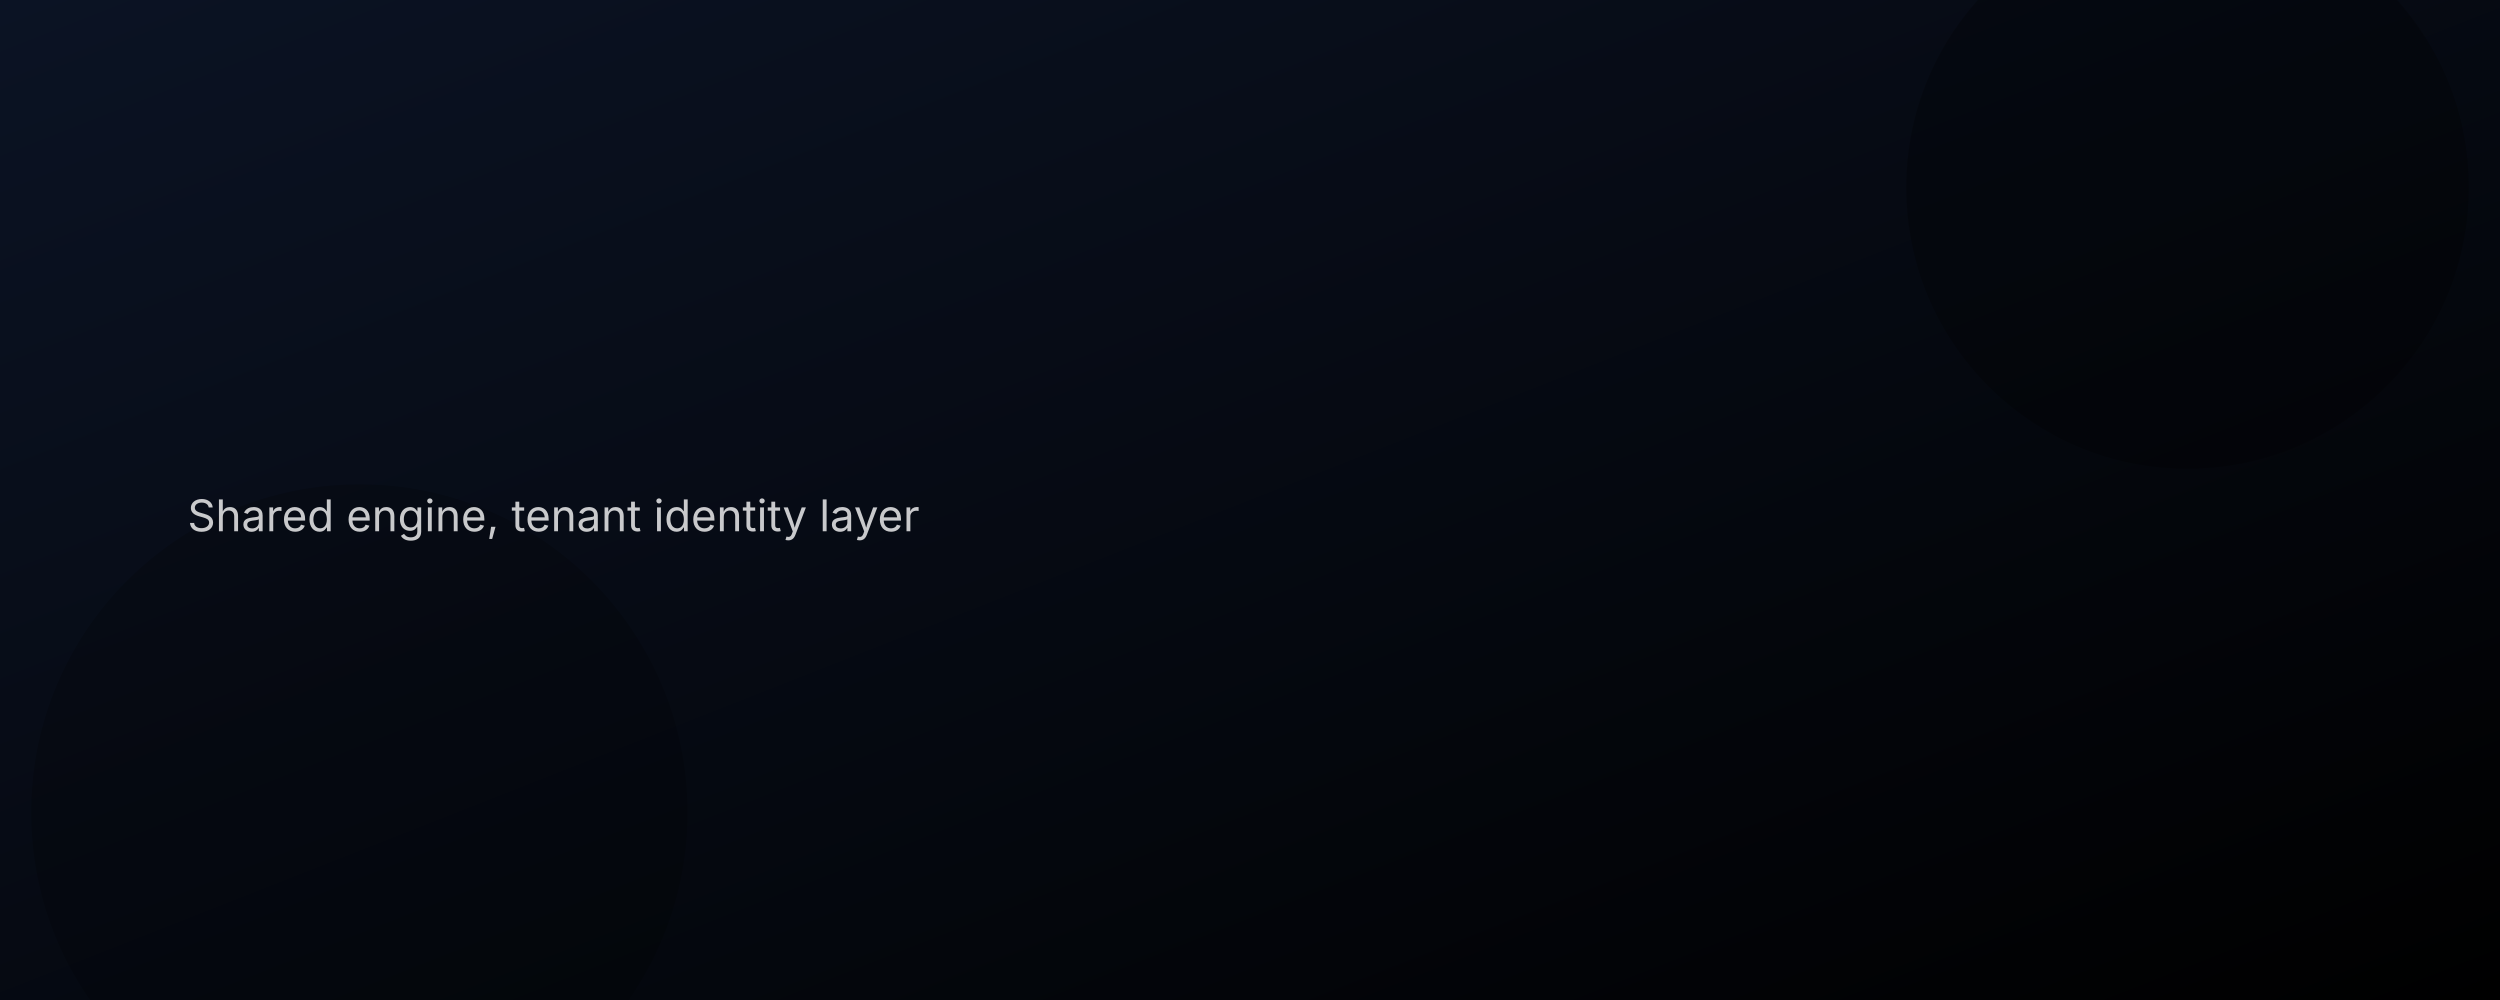
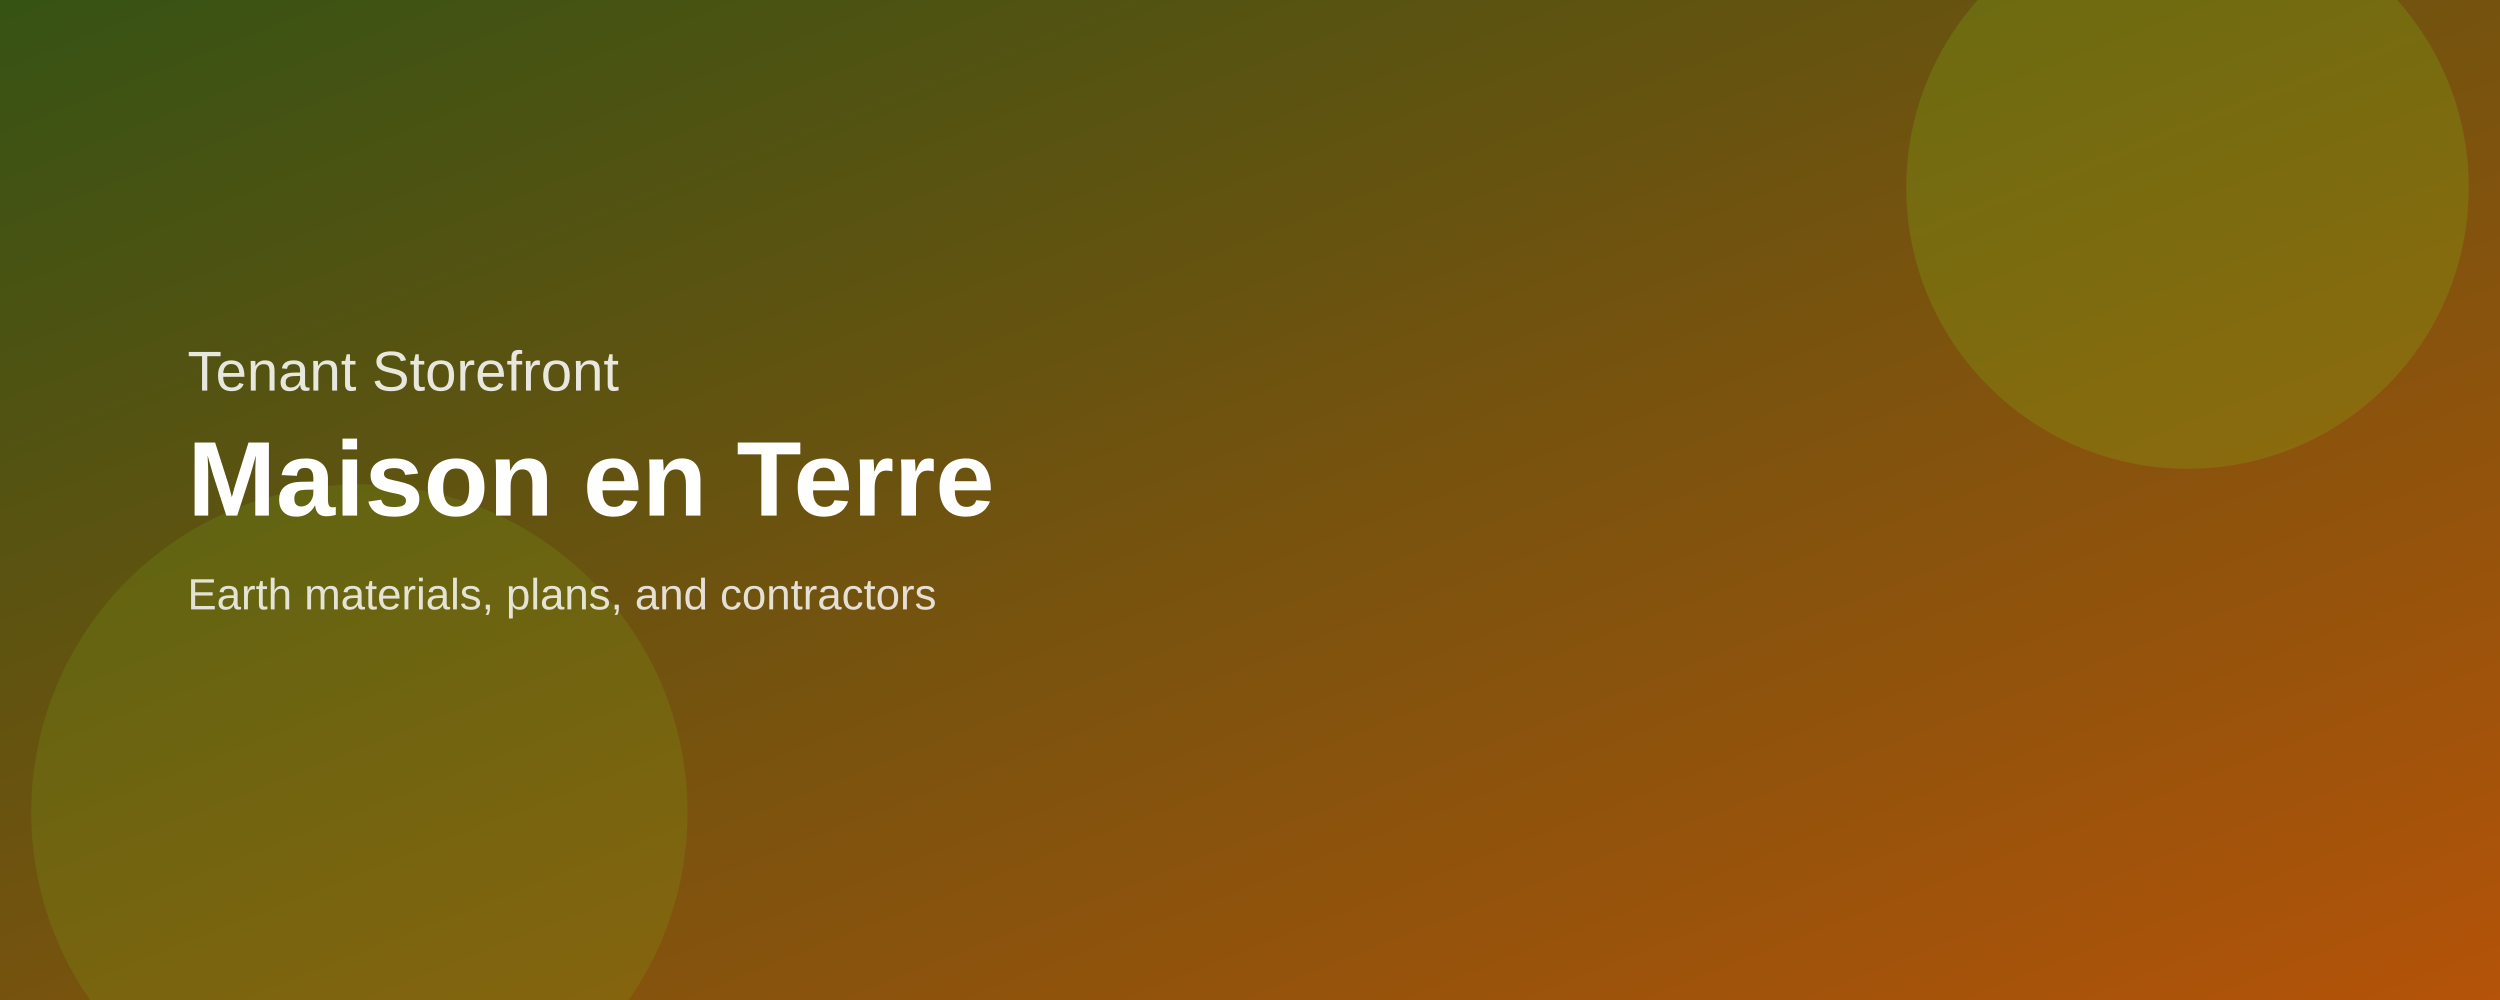
<svg xmlns="http://www.w3.org/2000/svg" width="1600" height="640" viewBox="0 0 1600 640">
  <defs>
    <linearGradient id="h" x1="0" y1="0" x2="1" y2="1">
-       <stop offset="0%" stop-color="#0b1324" />
-       <stop offset="100%" stop-color="" />
+       <stop offset="0%" stop-color="#365314" />
+       <stop offset="100%" stop-color="#b45309" />
    </linearGradient>
  </defs>
  <rect width="1600" height="640" fill="url(#h)" />
-   <circle cx="1400" cy="120" r="180" fill="" opacity="0.25" />
-   <circle cx="230" cy="520" r="210" fill="" opacity="0.18" />
-   <text x="120" y="280" fill="white" font-family="Inter,Arial,sans-serif" font-size="64" font-weight="700" />
-   <text x="120" y="340" fill="white" font-family="Inter,Arial,sans-serif" font-size="28" opacity="0.78">Shared engine, tenant identity layer</text>
+   <circle cx="1400" cy="120" r="180" fill="#84cc16" opacity="0.2" />
+   <circle cx="230" cy="520" r="210" fill="#84cc16" opacity="0.14" />
+   <text x="120" y="250" fill="white" font-family="Manrope,Arial,sans-serif" font-size="36" opacity="0.86">Tenant Storefront</text>
+   <text x="120" y="330" fill="white" font-family="Manrope,Arial,sans-serif" font-size="68" font-weight="700">Maison en Terre</text>
+   <text x="120" y="390" fill="white" font-family="Manrope,Arial,sans-serif" font-size="28" opacity="0.82">Earth materials, plans, and contractors</text>
</svg>
